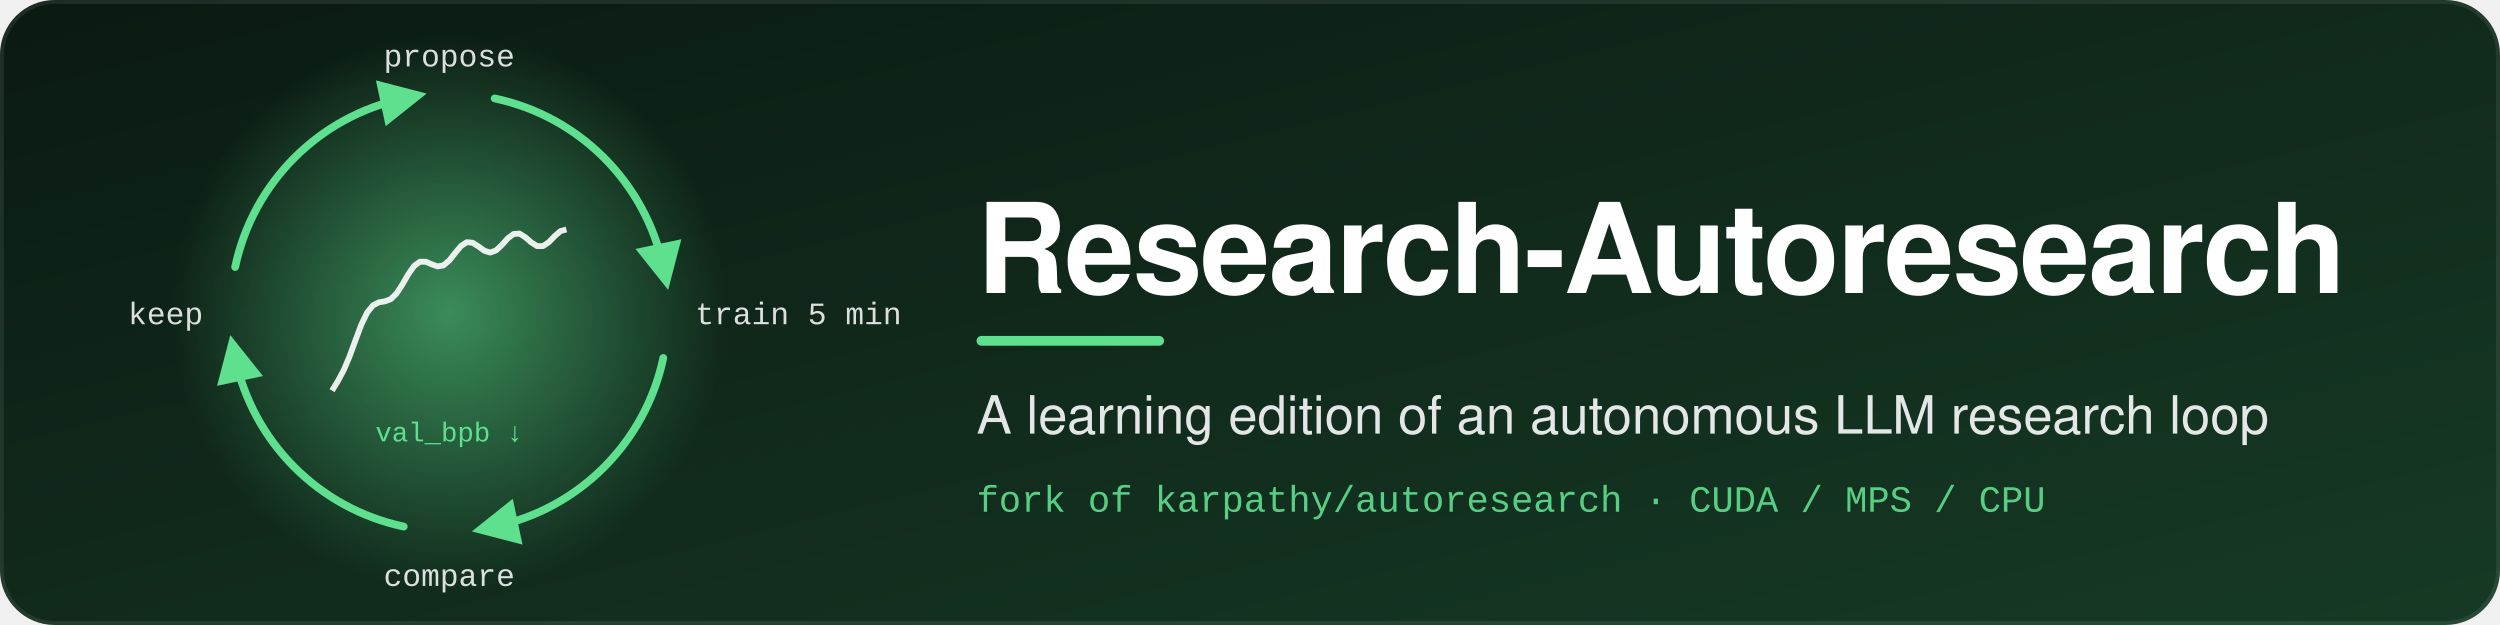
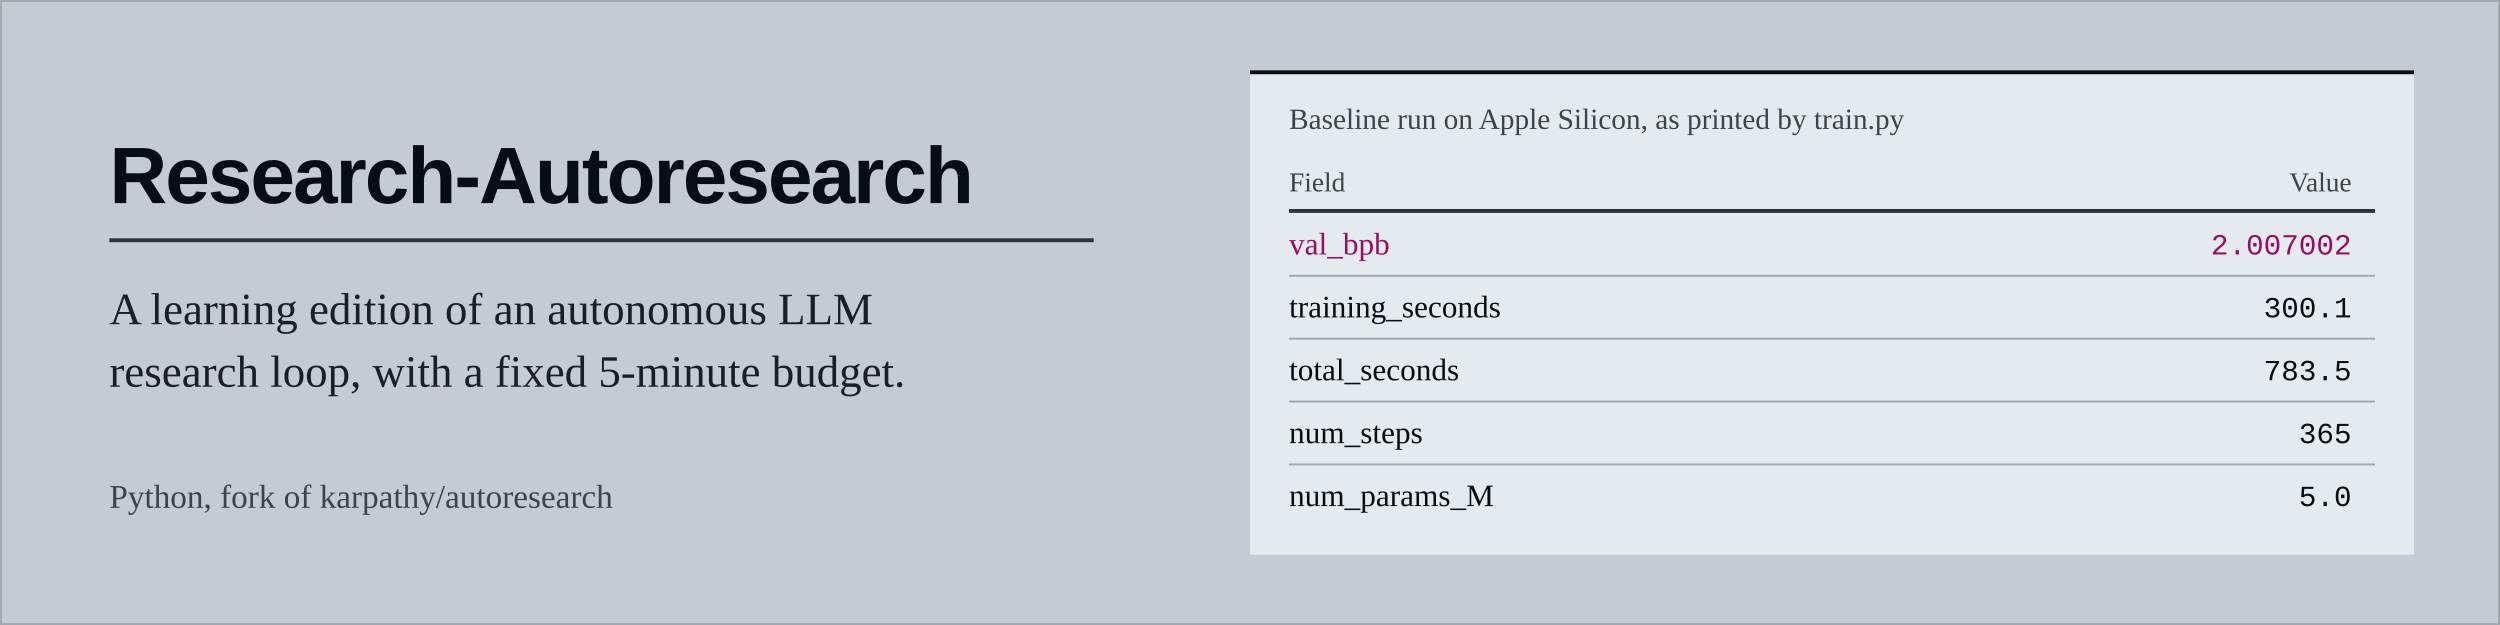
- <svg xmlns="http://www.w3.org/2000/svg" viewBox="0 0 1280 320" width="1280" height="320" role="img" aria-label="Research-Autoresearch">
-   <defs>
-     <linearGradient id="bg" x1="0" y1="0" x2="1" y2="1">
-       <stop offset="0" stop-color="#0b1a12" />
-       <stop offset="1" stop-color="#163a25" />
-     </linearGradient>
-     <radialGradient id="glow" cx="0.5" cy="0.5" r="0.5">
-       <stop offset="0" stop-color="#5ee08f" stop-opacity="0.55" />
-       <stop offset="1" stop-color="#5ee08f" stop-opacity="0" />
-     </radialGradient>
-   </defs>
-   <rect width="1280" height="320" rx="28" fill="url(#bg)" />
-   <rect x="1" y="1" width="1278" height="318" rx="27" fill="none" stroke="#ffffff" stroke-opacity="0.08" stroke-width="2" />
-   <circle cx="230" cy="160" r="142" fill="url(#glow)" />
-   <defs>
-     <marker id="arr" viewBox="0 0 10 10" refX="5" refY="5" markerWidth="6" markerHeight="6" orient="auto">
-       <path d="M0 0 L10 5 L0 10 z" fill="#5ee08f" />
-     </marker>
-   </defs>
-   <path d="M253.3 50.4 A 112 112 0 0 1 339.6 136.7" fill="none" stroke="#5ee08f" stroke-width="4" stroke-linecap="round" marker-end="url(#arr)" />
-   <path d="M339.6 183.3 A 112 112 0 0 1 253.3 269.6" fill="none" stroke="#5ee08f" stroke-width="4" stroke-linecap="round" marker-end="url(#arr)" />
-   <path d="M206.7 269.6 A 112 112 0 0 1 120.4 183.3" fill="none" stroke="#5ee08f" stroke-width="4" stroke-linecap="round" marker-end="url(#arr)" />
-   <path d="M120.4 136.7 A 112 112 0 0 1 206.7 50.4" fill="none" stroke="#5ee08f" stroke-width="4" stroke-linecap="round" marker-end="url(#arr)" />
-   <text x="230.0" y="34.0" text-anchor="middle" font-family="'Cascadia Code', 'SFMono-Regular', Consolas, 'Liberation Mono', monospace" font-size="16" fill="#ffffff" fill-opacity="0.85">propose</text>
-   <text x="356.0" y="166.0" text-anchor="start" font-family="'Cascadia Code', 'SFMono-Regular', Consolas, 'Liberation Mono', monospace" font-size="16" fill="#ffffff" fill-opacity="0.85">train 5 min</text>
-   <text x="230.0" y="300.0" text-anchor="middle" font-family="'Cascadia Code', 'SFMono-Regular', Consolas, 'Liberation Mono', monospace" font-size="16" fill="#ffffff" fill-opacity="0.85">compare</text>
-   <text x="104.0" y="166.0" text-anchor="end" font-family="'Cascadia Code', 'SFMono-Regular', Consolas, 'Liberation Mono', monospace" font-size="16" fill="#ffffff" fill-opacity="0.85">keep</text>
-   <polyline points="170.0,200.0 173.0,195.1 176.0,189.5 179.0,182.4 182.0,174.2 185.0,166.2 188.0,160.0 191.0,156.3 194.0,154.8 197.0,154.3 200.0,153.2 203.0,150.3 206.0,145.7 209.0,140.5 212.0,136.2 215.0,134.0 218.0,134.0 221.0,135.3 224.0,136.4 227.0,135.9 230.0,133.4 233.0,129.6 236.0,126.0 239.0,124.0 242.0,124.3 245.0,126.2 248.0,128.4 251.0,129.3 254.0,128.2 257.0,125.4 260.0,122.0 263.0,119.8 266.0,119.6 269.0,121.5 272.0,124.1 275.0,126.0 278.0,126.0 281.0,124.0 284.0,120.9 287.0,118.3 290.0,117.5" fill="none" stroke="#ffffff" stroke-width="3" stroke-linejoin="round" stroke-opacity="0.9" />
-   <text x="230" y="226" text-anchor="middle" font-family="'Cascadia Code', 'SFMono-Regular', Consolas, 'Liberation Mono', monospace" font-size="14" fill="#5ee08f">val_bpb ↓</text>
-   <text x="500" y="150" font-family="'Segoe UI', 'Helvetica Neue', Helvetica, Arial, sans-serif" font-size="64" font-weight="700" fill="#ffffff" letter-spacing="-1">Research-Autoresearch</text>
-   <rect x="500" y="172" width="96" height="5" rx="2.5" fill="#5ee08f" />
-   <text x="500" y="222" font-family="'Segoe UI', 'Helvetica Neue', Helvetica, Arial, sans-serif" font-size="27" fill="#ffffff" fill-opacity="0.88">A learning edition of an autonomous LLM research loop</text>
-   <text x="500" y="262" font-family="'Cascadia Code', 'SFMono-Regular', Consolas, 'Liberation Mono', monospace" font-size="19" fill="#5ee08f" fill-opacity="0.9">fork of karpathy/autoresearch · CUDA / MPS / CPU</text>
+ <svg xmlns="http://www.w3.org/2000/svg" viewBox="0 0 1280 320" width="1280" height="320" role="img" aria-label="Research-Autoresearch: a baseline training run">
+   <rect width="1280" height="320" fill="#c4cbd2" />
+   <rect x="0.5" y="0.5" width="1279" height="319" fill="none" stroke="#a1a9af" />
+   <text x="56" y="104" font-family="'Hanken Grotesk', 'Helvetica Neue', Arial, sans-serif" font-size="41" font-weight="600" letter-spacing="-1" fill="#060e15">Research-Autoresearch</text>
+   <rect x="56" y="122" width="504" height="2" fill="#2b343b" />
+   <text x="56" y="166" font-family="'Newsreader', Georgia, 'Times New Roman', serif" font-size="23" fill="#182027">A learning edition of an autonomous LLM</text>
+   <text x="56" y="198" font-family="'Newsreader', Georgia, 'Times New Roman', serif" font-size="23" fill="#182027">research loop, with a fixed 5-minute budget.</text>
+   <text x="56" y="260" font-family="'Newsreader', Georgia, 'Times New Roman', serif" font-size="17" font-weight="500" fill="#3b434b">Python, fork of karpathy/autoresearch</text>
+   <rect x="640" y="36" width="596" height="248" fill="#e5eaef" />
+   <rect x="640" y="36" width="596" height="2" fill="#060e15" />
+   <text x="660" y="66" font-family="'Newsreader', Georgia, 'Times New Roman', serif" font-size="15" font-weight="500" fill="#3b434b">Baseline run on Apple Silicon, as printed by train.py</text>
+   <text x="660" y="98" text-anchor="start" font-family="'Newsreader', Georgia, 'Times New Roman', serif" font-size="14" font-weight="500" fill="#3b434b">Field</text>
+   <text x="1204" y="98" text-anchor="end" font-family="'Newsreader', Georgia, 'Times New Roman', serif" font-size="14" font-weight="500" fill="#3b434b">Value</text>
+   <rect x="660" y="107" width="556" height="2" fill="#2b343b" />
+   <text x="660" y="130.3" font-family="'Newsreader', Georgia, 'Times New Roman', serif" font-size="16" fill="#970d63">val_bpb</text>
+   <text x="1204" y="130.3" text-anchor="end" font-family="'IBM Plex Mono', Consolas, 'Courier New', monospace" font-size="15" fill="#970d63">2.007002</text>
+   <line x1="660" y1="141.2" x2="1216" y2="141.2" stroke="#a1a9af" stroke-width="1" />
+   <text x="660" y="162.5" font-family="'Newsreader', Georgia, 'Times New Roman', serif" font-size="16" fill="#060e15">training_seconds</text>
+   <text x="1204" y="162.5" text-anchor="end" font-family="'IBM Plex Mono', Consolas, 'Courier New', monospace" font-size="15" fill="#060e15">300.1</text>
+   <line x1="660" y1="173.4" x2="1216" y2="173.4" stroke="#a1a9af" stroke-width="1" />
+   <text x="660" y="194.7" font-family="'Newsreader', Georgia, 'Times New Roman', serif" font-size="16" fill="#060e15">total_seconds</text>
+   <text x="1204" y="194.7" text-anchor="end" font-family="'IBM Plex Mono', Consolas, 'Courier New', monospace" font-size="15" fill="#060e15">783.5</text>
+   <line x1="660" y1="205.6" x2="1216" y2="205.6" stroke="#a1a9af" stroke-width="1" />
+   <text x="660" y="226.9" font-family="'Newsreader', Georgia, 'Times New Roman', serif" font-size="16" fill="#060e15">num_steps</text>
+   <text x="1204" y="226.9" text-anchor="end" font-family="'IBM Plex Mono', Consolas, 'Courier New', monospace" font-size="15" fill="#060e15">365</text>
+   <line x1="660" y1="237.8" x2="1216" y2="237.8" stroke="#a1a9af" stroke-width="1" />
+   <text x="660" y="259.1" font-family="'Newsreader', Georgia, 'Times New Roman', serif" font-size="16" fill="#060e15">num_params_M</text>
+   <text x="1204" y="259.1" text-anchor="end" font-family="'IBM Plex Mono', Consolas, 'Courier New', monospace" font-size="15" fill="#060e15">5.0</text>
</svg>
